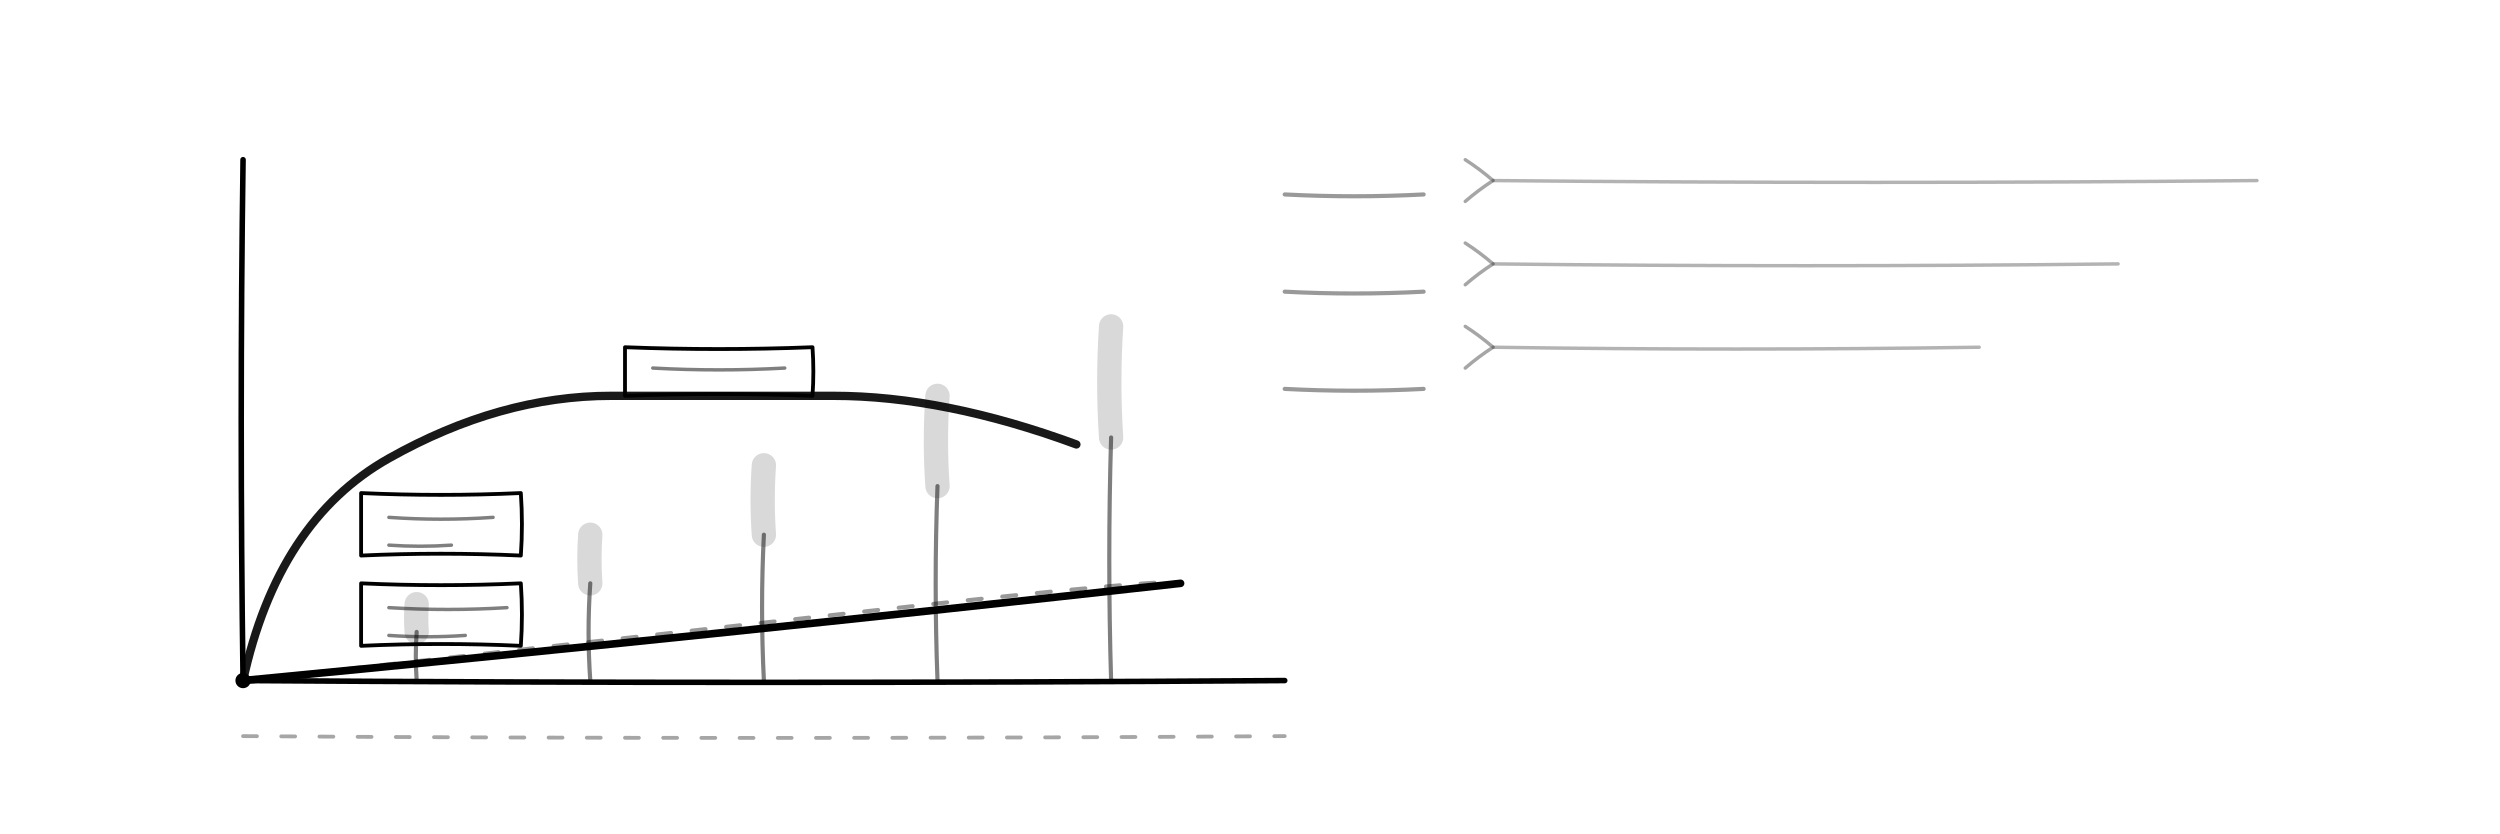
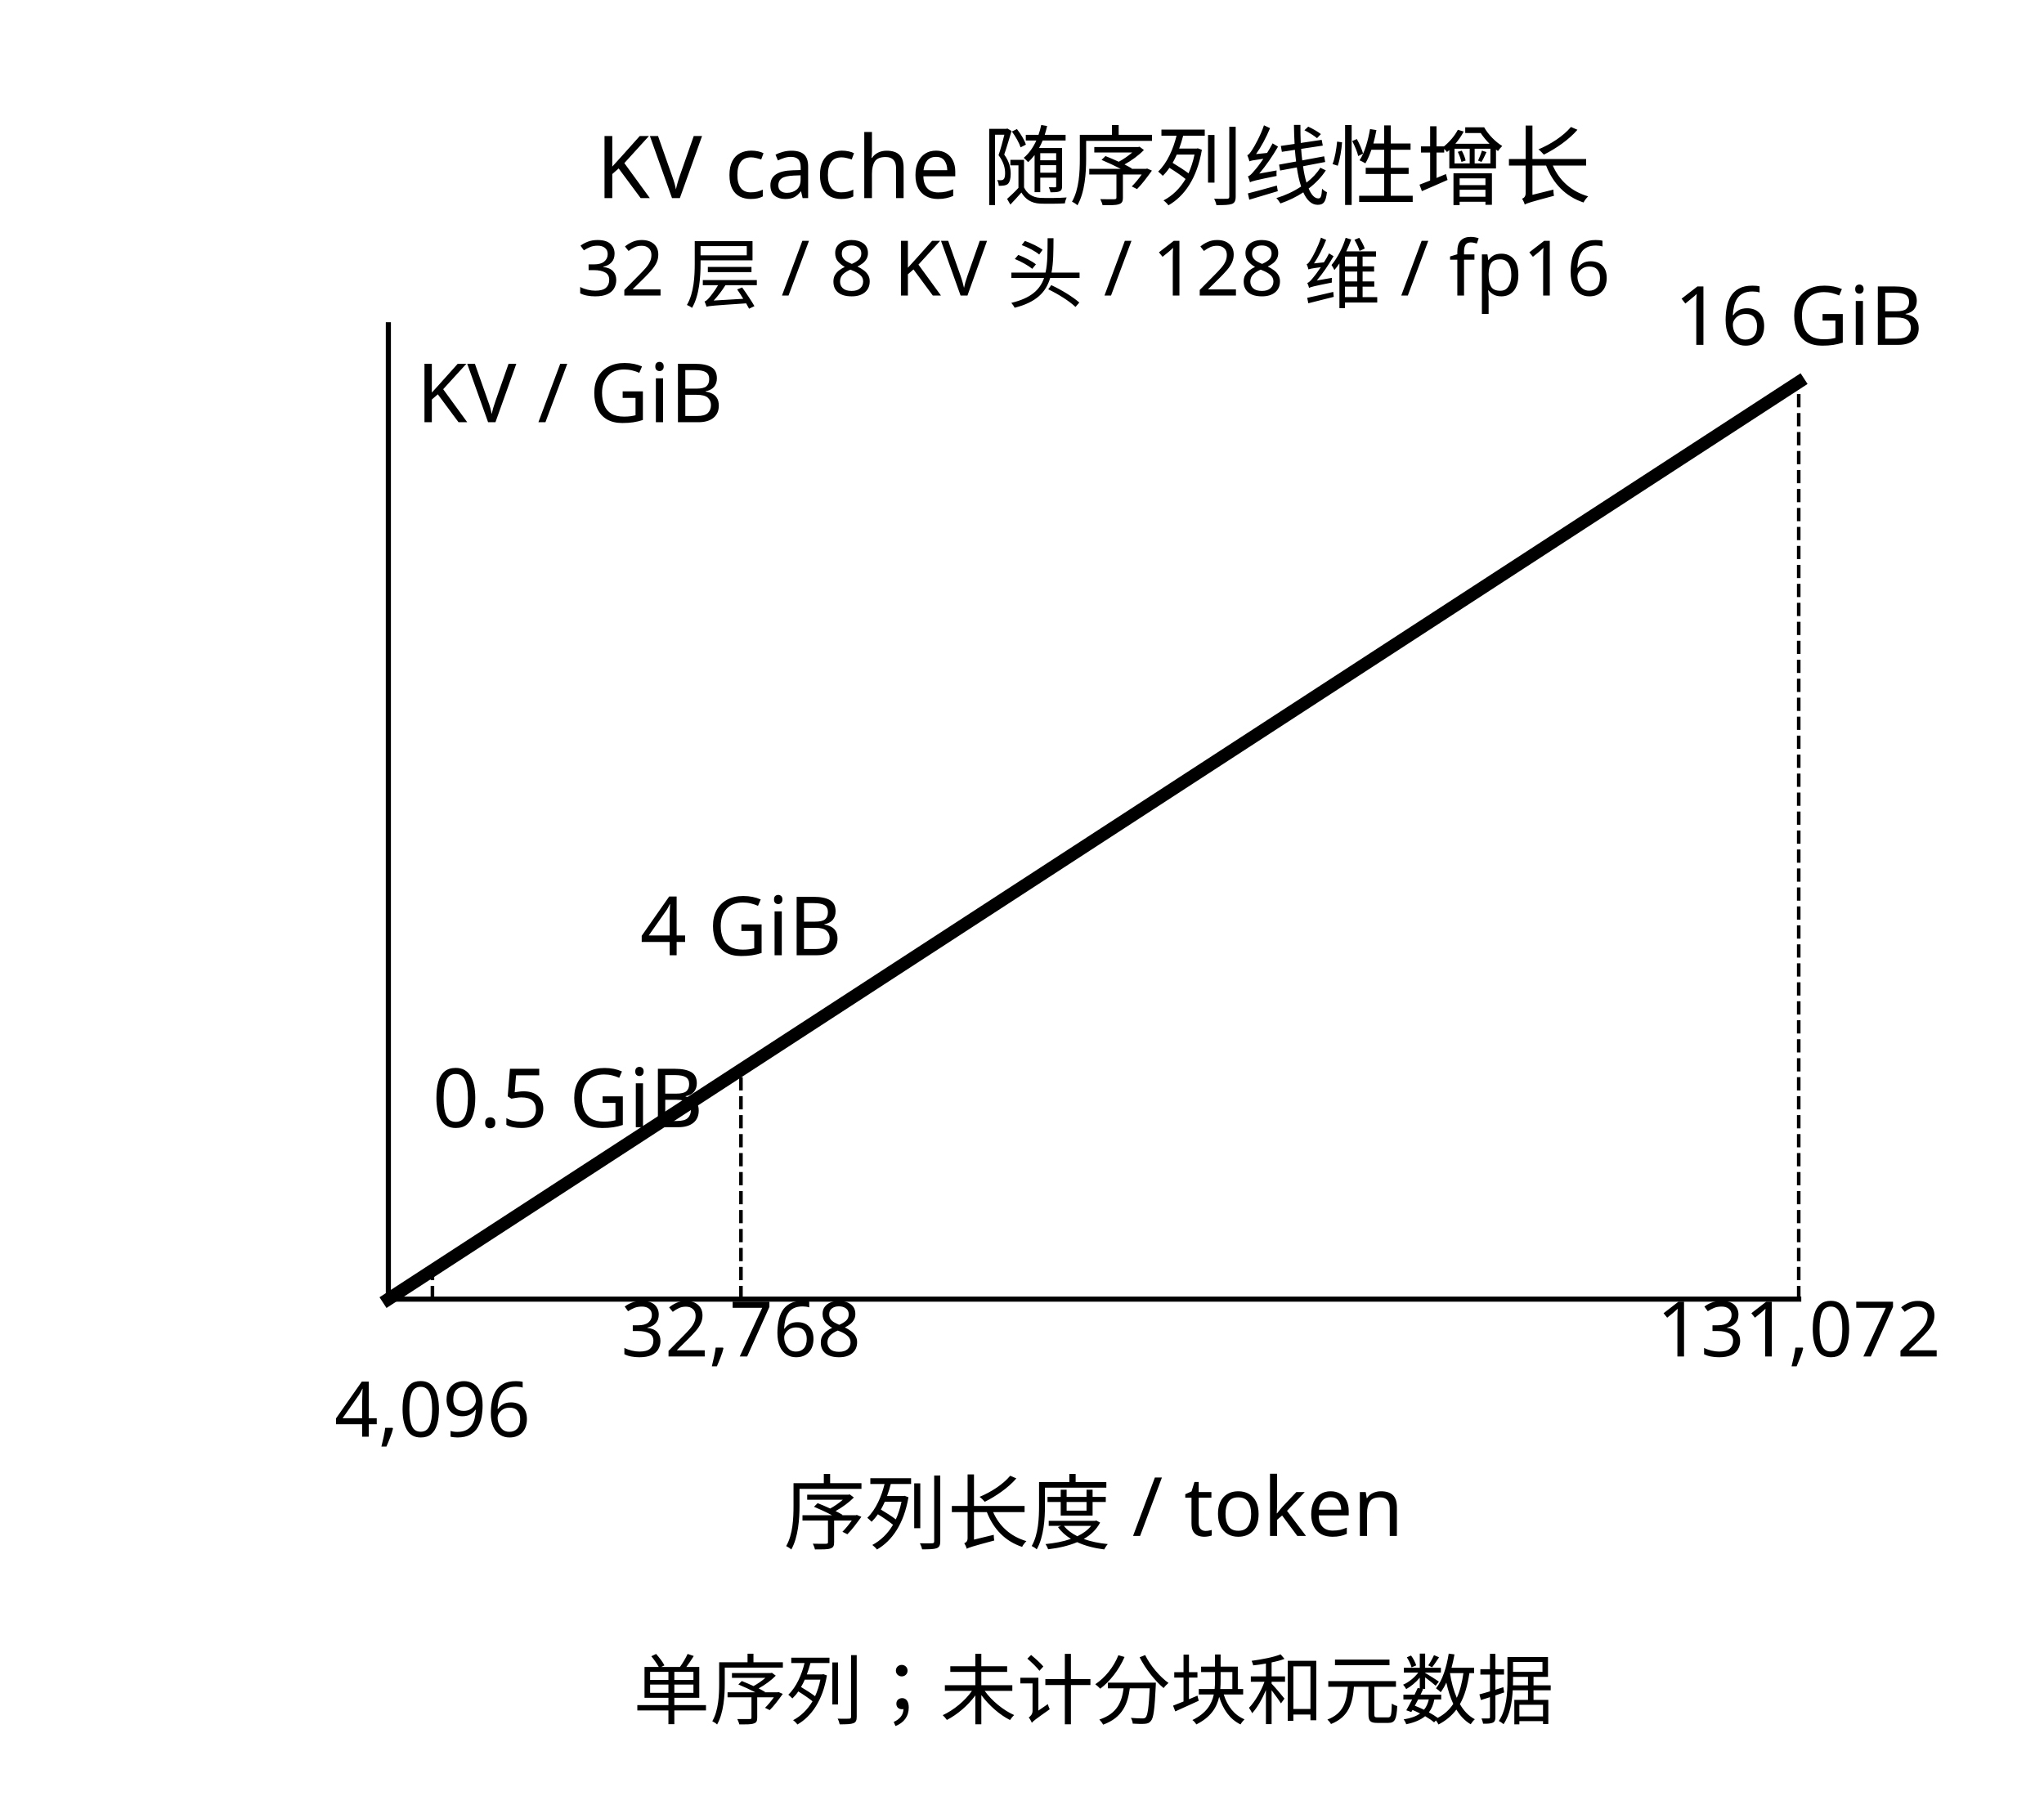
- <svg xmlns="http://www.w3.org/2000/svg" viewBox="0 0 720 240" fill="none" stroke="currentColor" stroke-width="2" stroke-linecap="round" stroke-linejoin="round">
-   <path d="M70 196q-1.05 -75 0 -150M70 196q150 1.05 300 0" stroke-width="1.6" />
-   <path d="M70 196q135.11 -12.96 270 -28" stroke-width="2.2" />
-   <path d="M70 196q90-10 180-20t90-8" stroke-width="1.2" stroke-dasharray="4 6" opacity=".4" />
-   <path d="M120 196q-0.49 -7 0 -14M170 196q-0.98 -14 0 -28M220 196q-1.05 -21 0 -42M270 196q-1.05 -28 0 -56M320 196q-1.05 -35 0 -70" stroke-width="1.2" opacity=".5" />
-   <path d="M120 182q-0.28 -4 0 -8M170 168q-0.49 -7 0 -14M220 154q-0.7 -10 0 -20M270 140q-0.91 -13 0 -26M320 126q-1.05 -16 0 -32" stroke-width="7" opacity=".15" />
-   <path d="M70 196q10-46 42-64t64-18 64 0 70 14" stroke-width="2.4" stroke-dasharray="2 0" opacity=".9" />
-   <path d="M370 56q20 1.05 40 0M370 84q20 1.05 40 0M370 112q20 1.05 40 0" stroke-width="1.2" opacity=".4" />
-   <path d="M430 52q110 1.05 220 0M430 76q90 1.05 180 0M430 100q70 1.05 140 0" stroke-width="1" opacity=".3" />
-   <path d="M430 52q-3.79 -3.28 -8 -6M430 52q-4.21 2.72 -8 6M430 76q-3.79 -3.28 -8 -6M430 76q-4.21 2.72 -8 6M430 100q-3.79 -3.28 -8 -6M430 100q-4.21 2.72 -8 6" stroke-width="1" opacity=".35" />
-   <path d="M104 142q23 1.05 46 0q0.63 9 0 18q-23 -1.05 -46 0ZM104 168q23 1.05 46 0q0.63 9 0 18q-23 -1.05 -46 0Z" stroke-width="1.1" />
-   <path d="M112 149q15 1.05 30 0M112 157q9 0.63 18 0M112 175q17 1.05 34 0M112 183q11 0.77 22 0" stroke-width="1" opacity=".5" />
-   <path d="M180 100q27 1.05 54 0q0.49 7 0 14q-27 -1.05 -54 0Z" stroke-width="1.1" />
-   <path d="M188 106q19 1.05 38 0" stroke-width="1" opacity=".5" />
-   <path d="M70 212q150 1.05 300 0" stroke-width="1.1" stroke-dasharray="4 7" opacity=".35" />
-   <circle cx="70" cy="196" r="2.2" fill="currentColor" stroke="none" />
+ <svg xmlns="http://www.w3.org/2000/svg" viewBox="0 0 399.6 352.8" version="1.1" role="img" aria-label="单条序列的 KV 数据量随长度线性增长" font-family="sans-serif" class="llm-explainer">
+   <g>
+     <g>
+       <path d="M 0 352.8 L 399.6 352.8 L 399.6 0 L 0 0 L 0 352.8 z" fill="none" />
+     </g>
+     <g>
+       <g>
+         <path d="M 75.924 254.016 L 351.648 254.016 L 351.648 63.504 L 75.924 63.504 L 75.924 254.016 z" fill="none" />
+       </g>
+       <g />
+       <g />
+       <g>
+         <path d="M 75.924 254.016 L 351.648 74.711" fill="none" stroke="currentColor" stroke-width="2.5" stroke-linecap="square" />
+       </g>
+       <g>
+         <path d="M 75.924 254.016 L 351.648 254.016" fill="none" stroke="currentColor" stroke-linecap="square" />
+       </g>
+       <g>
+         <path d="M 75.924 254.016 L 75.924 63.504" fill="none" stroke="currentColor" stroke-linecap="square" />
+       </g>
+       <g>
+         <path d="M 84.54 254.016 L 84.54 248.413" fill="none" stroke-dasharray="2.59,1.12" stroke-dashoffset="0" stroke="currentColor" stroke-width="0.7" />
+       </g>
+       <g>
+         <path d="M 144.855 254.016 L 144.855 209.19" fill="none" stroke-dasharray="2.59,1.12" stroke-dashoffset="0" stroke="currentColor" stroke-width="0.7" />
+       </g>
+       <g>
+         <path d="M 351.648 254.016 L 351.648 74.711" fill="none" stroke-dasharray="2.59,1.12" stroke-dashoffset="0" stroke="currentColor" stroke-width="0.7" />
+       </g>
+       <g>
+         <text x="213.786" y="38.737" transform="rotate(-0 213.786 38.73744)" font-size="17px" text-anchor="middle" fill="currentColor">KV cache 随序列线性增长</text>
+       </g>
+       <g>
+         <text x="213.786" y="57.789" transform="rotate(-0 213.786 57.78864)" font-size="15px" text-anchor="middle" fill="currentColor">32 层 / 8 KV 头 / 128 维 / fp16</text>
+       </g>
+       <g>
+         <text x="84.54" y="220.396" transform="rotate(-0 84.54037 220.3962)" font-size="16px" text-anchor="start" fill="currentColor">0.5 GiB</text>
+       </g>
+       <g>
+         <text x="144.855" y="186.776" transform="rotate(-0 144.855 186.7765)" font-size="16px" text-anchor="middle" fill="currentColor">4 GiB</text>
+       </g>
+       <g>
+         <text x="351.648" y="67.426" transform="rotate(-0 351.648 67.42631)" font-size="16px" text-anchor="middle" fill="currentColor">16 GiB</text>
+       </g>
+       <g>
+         <text x="84.54" y="280.912" transform="rotate(-0 84.54037 280.9118)" font-size="15px" text-anchor="middle" fill="currentColor">4,096</text>
+       </g>
+       <g>
+         <text x="144.855" y="265.223" transform="rotate(-0 144.855 265.2226)" font-size="15px" text-anchor="middle" fill="currentColor">32,768</text>
+       </g>
+       <g>
+         <text x="351.648" y="265.223" transform="rotate(-0 351.648 265.2226)" font-size="15px" text-anchor="middle" fill="currentColor">131,072</text>
+       </g>
+       <g>
+         <text x="213.786" y="301.644" transform="rotate(-0 213.786 301.644)" font-size="16px" text-anchor="middle" fill="currentColor">序列长度 / token</text>
+       </g>
+       <g>
+         <text x="81.438" y="82.555" transform="rotate(-0 81.43848 82.5552)" font-size="16px" text-anchor="start" fill="currentColor">KV / GiB</text>
+       </g>
+       <g>
+         <text x="213.786" y="335.936" transform="rotate(-0 213.786 335.9362)" font-size="15px" text-anchor="middle" fill="currentColor">单序列；未计分块和元数据</text>
+       </g>
+     </g>
+   </g>
</svg>
